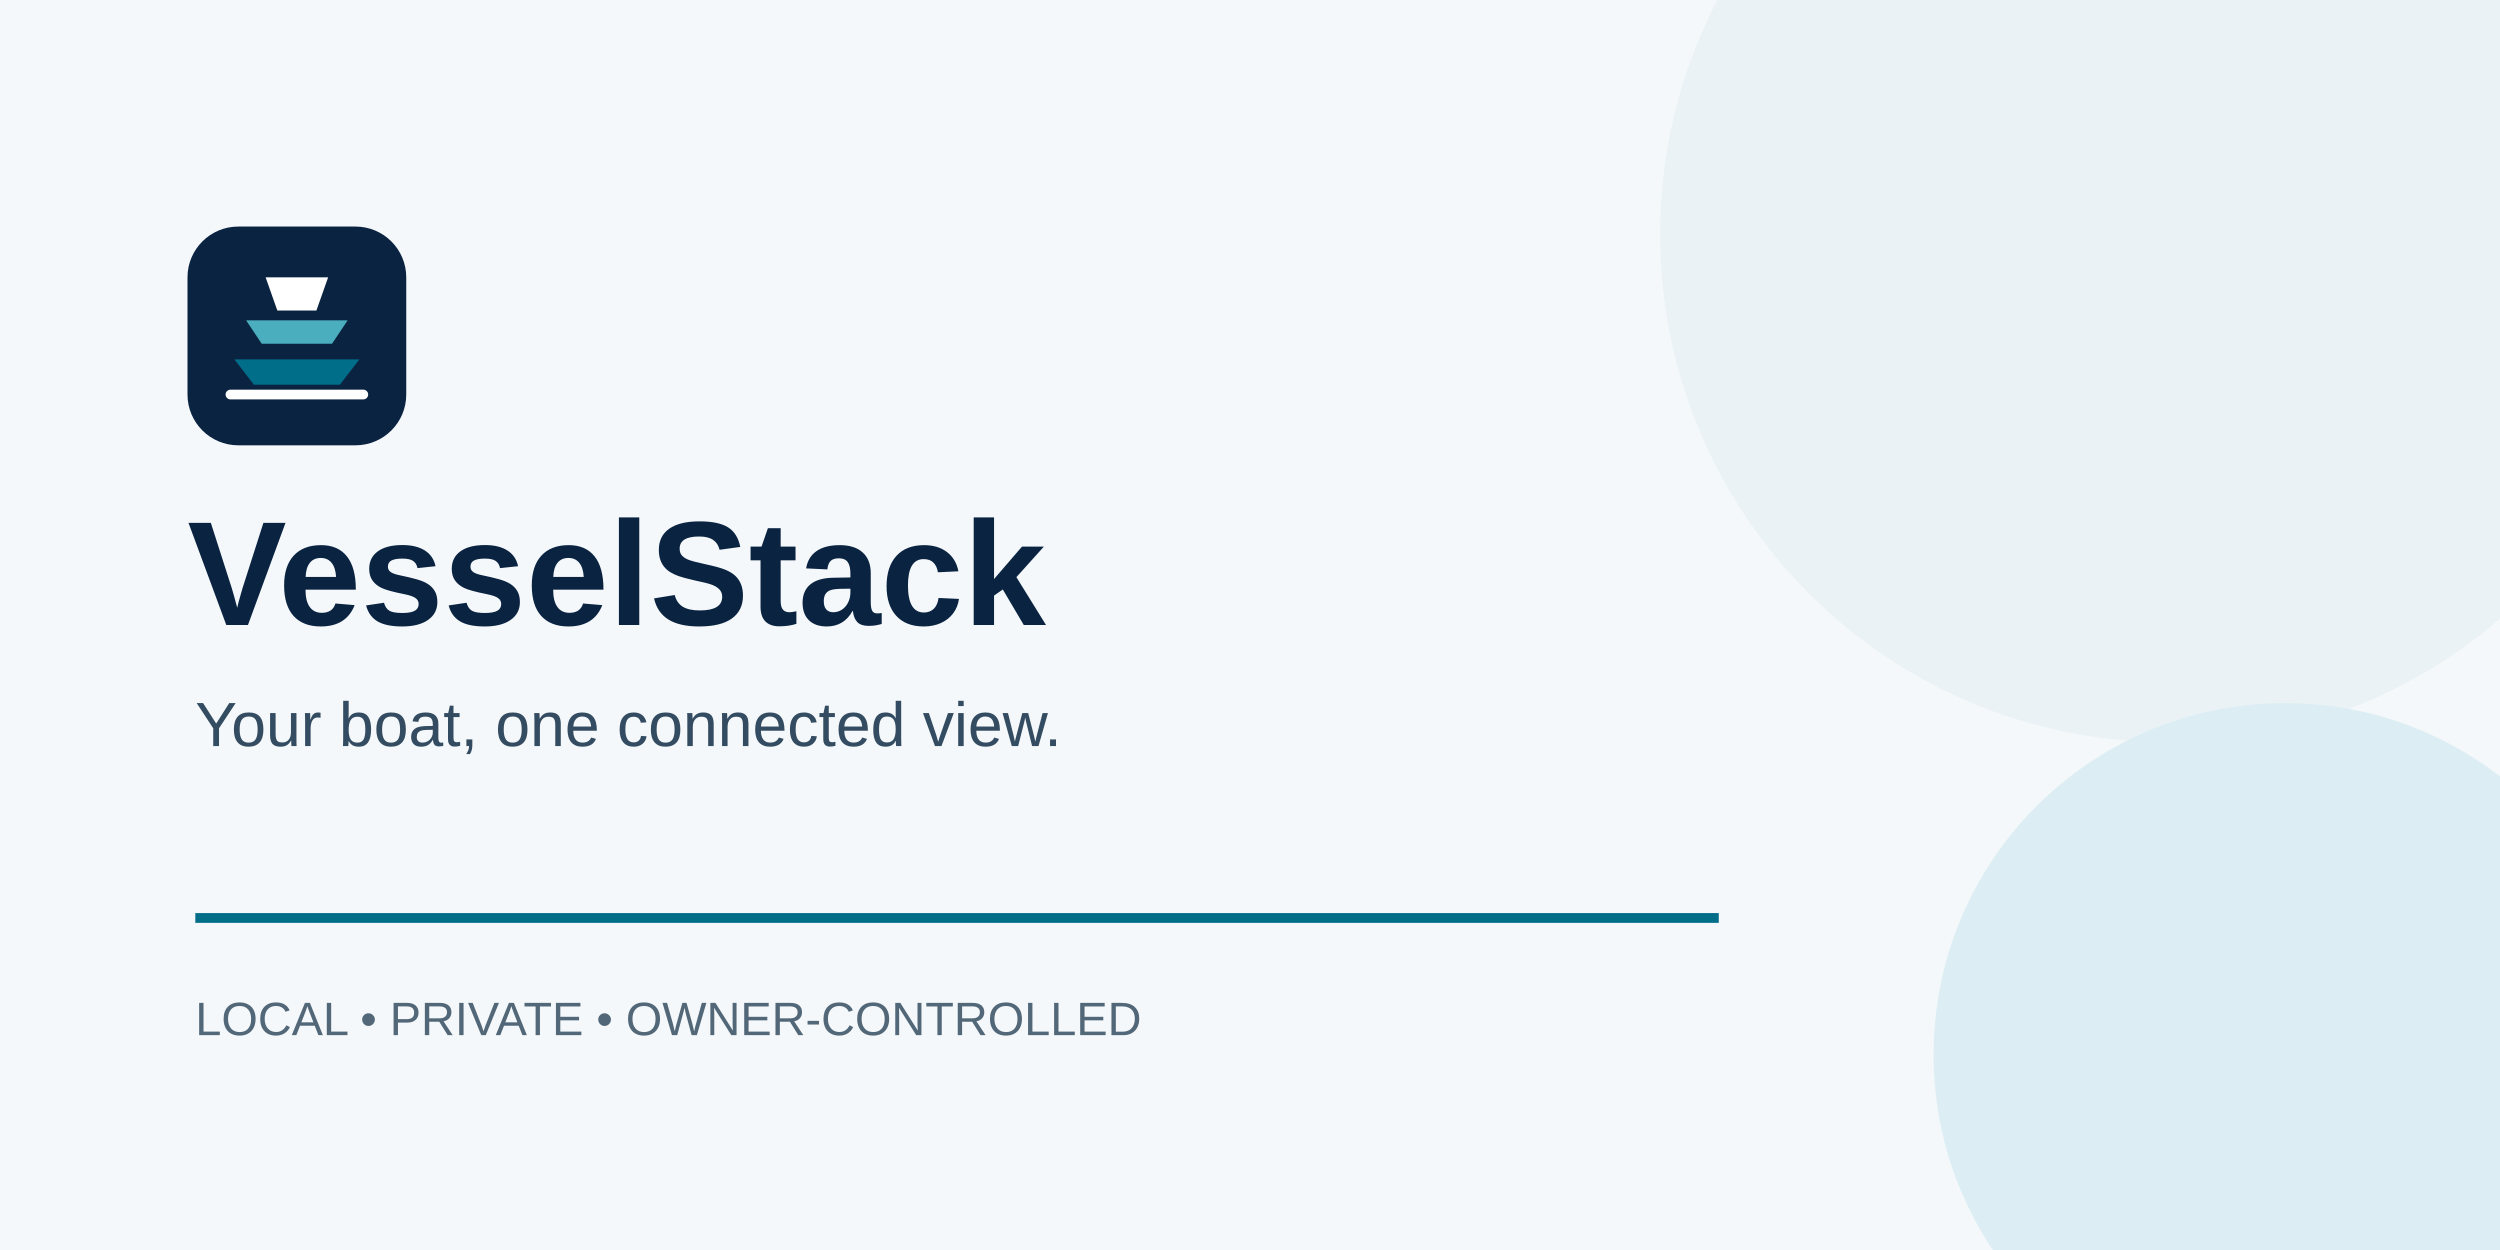
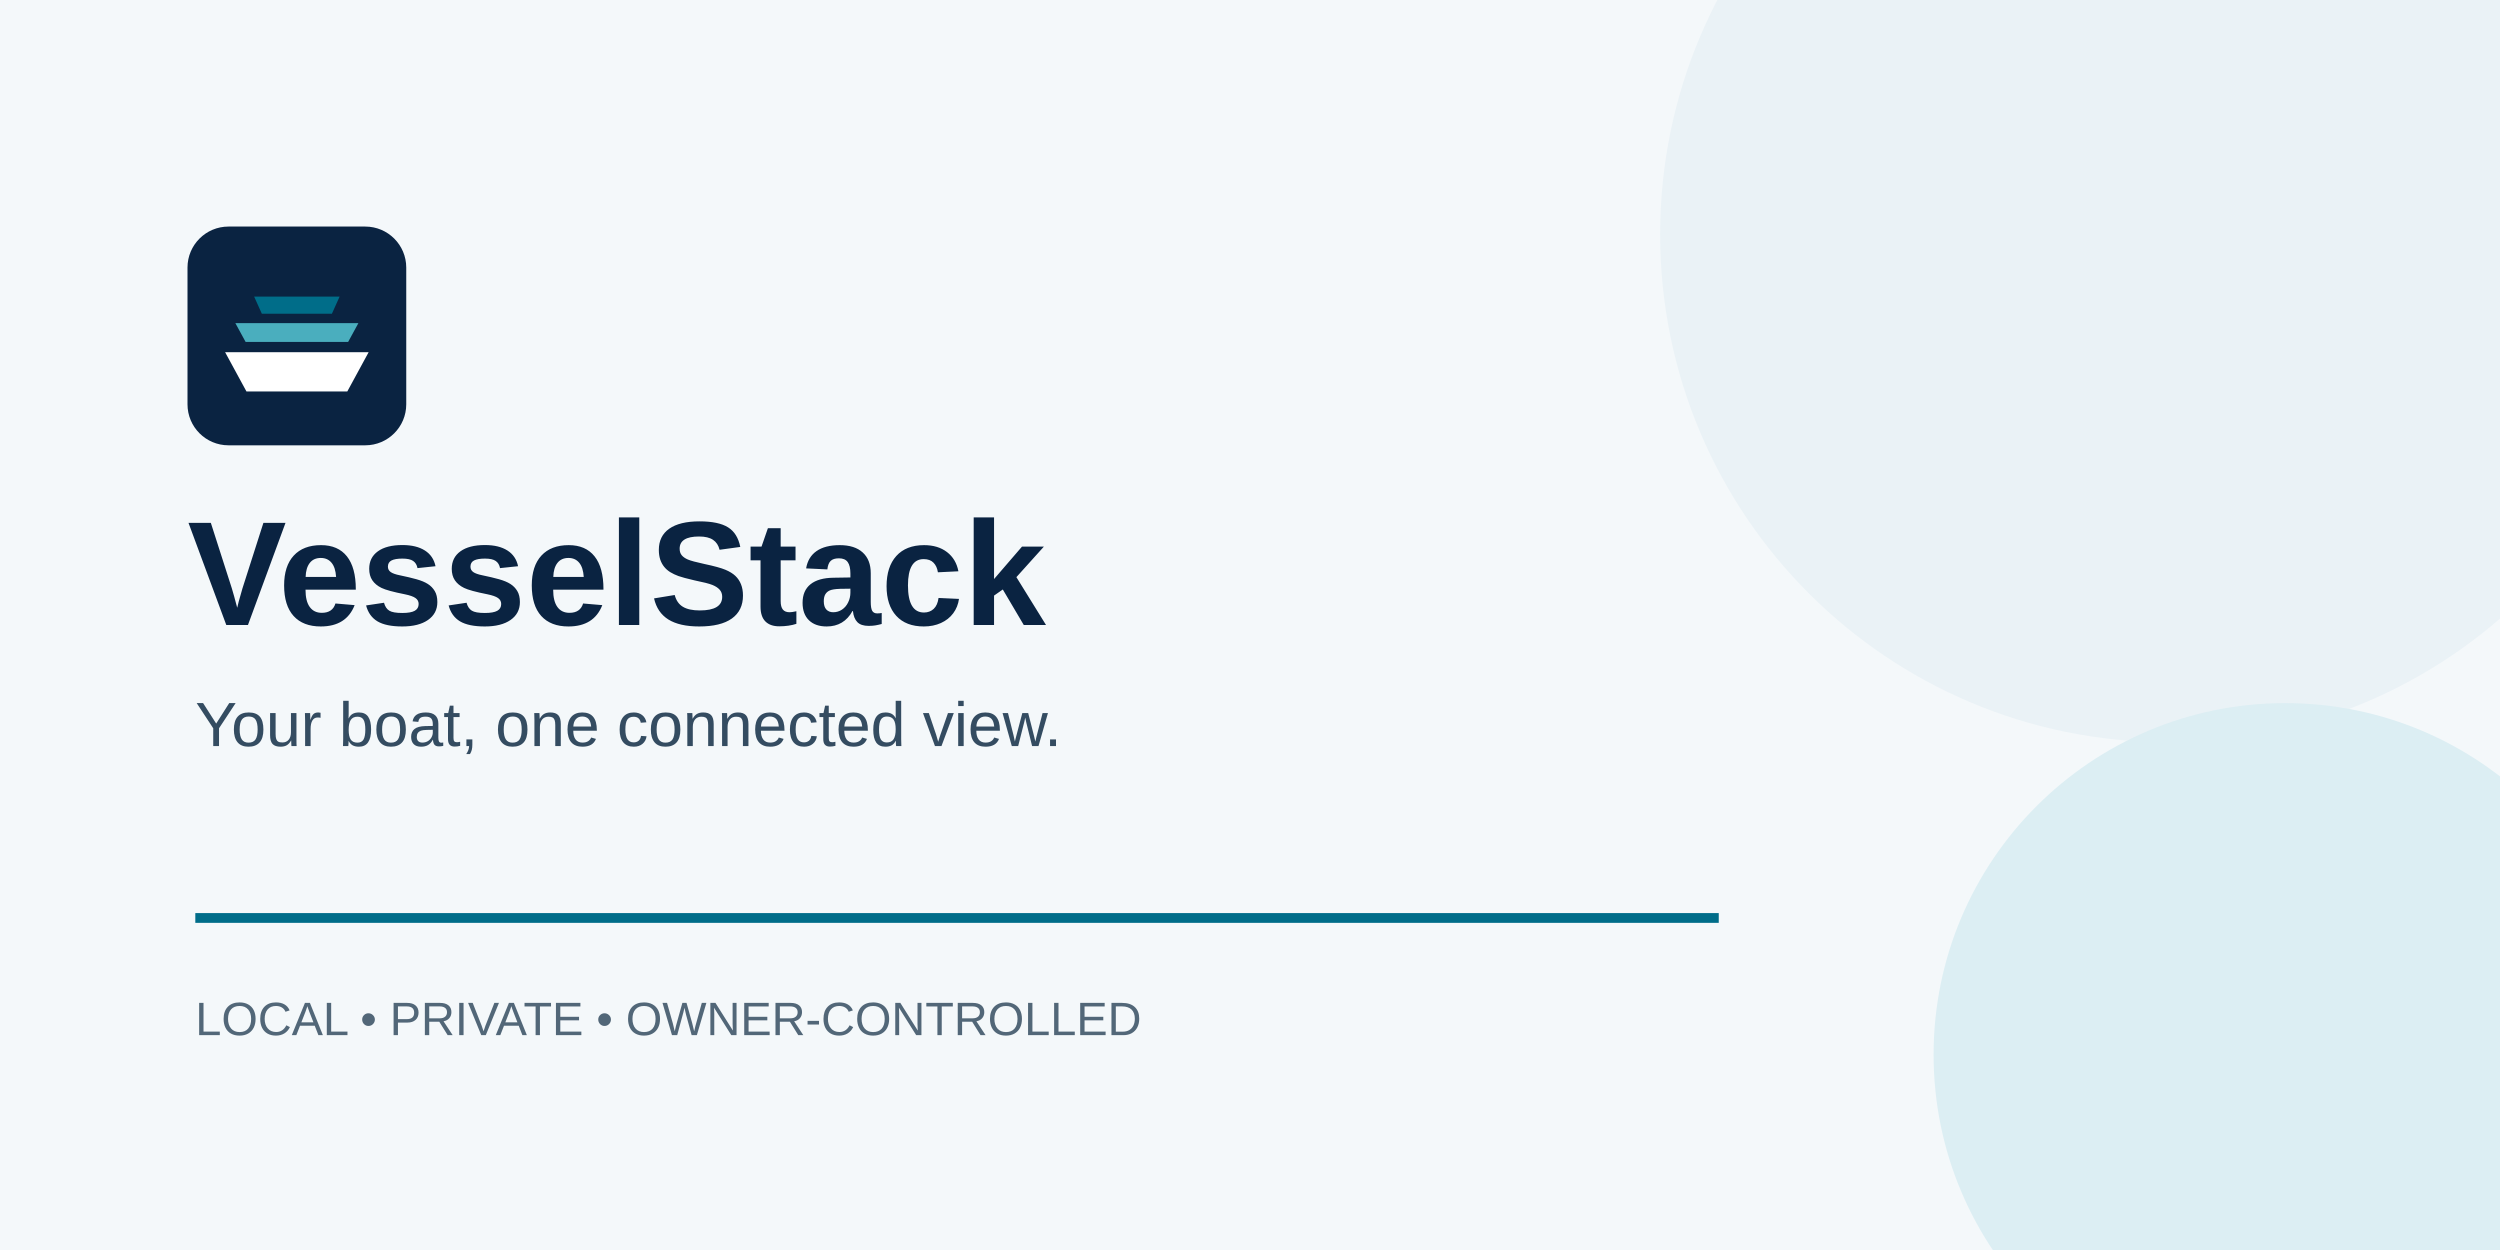
<svg xmlns="http://www.w3.org/2000/svg" viewBox="0 0 1280 640">
  <rect width="1280" height="640" fill="#f4f8fa" />
  <circle cx="1110" cy="120" r="260" fill="#eaf2f6" />
  <circle cx="1170" cy="540" r="180" fill="#dceef3" />
-   <rect x="96" y="116" width="112" height="112" rx="26" fill="#0a2341" />
-   <path d="M120 184h64l-10 13h-44z" fill="#006d89" />
-   <path d="M126 164h52l-8 12h-36z" fill="#4aaebe" />
-   <path d="M136 142h32l-6 17h-20z" fill="#fff" />
-   <path d="M118 202h68" stroke="#fff" stroke-width="5" stroke-linecap="round" />
+   <g transform="translate(96 116) scale(0.4375)">
+     <rect width="256" height="256" rx="48" fill="#0a2341" />
+     <path d="M44 147h168l-25 46H69z" fill="#fff" />
+     <path d="M56 113h144l-12 22H68z" fill="#4aaebe" />
+     <path d="M78 82h100l-9 20H87z" fill="#006d89" />
+   </g>
  <text x="96" y="320" fill="#0a2341" font-family="Arial,sans-serif" font-size="76" font-weight="700">VesselStack</text>
  <text x="100" y="382" fill="#344c61" font-family="Arial,sans-serif" font-size="32">Your boat, one connected view.</text>
  <path d="M100 470h780" stroke="#006d89" stroke-width="5" />
  <text x="100" y="530" fill="#526778" font-family="Arial,sans-serif" font-size="24">LOCAL • PRIVATE • OWNER-CONTROLLED</text>
</svg>
